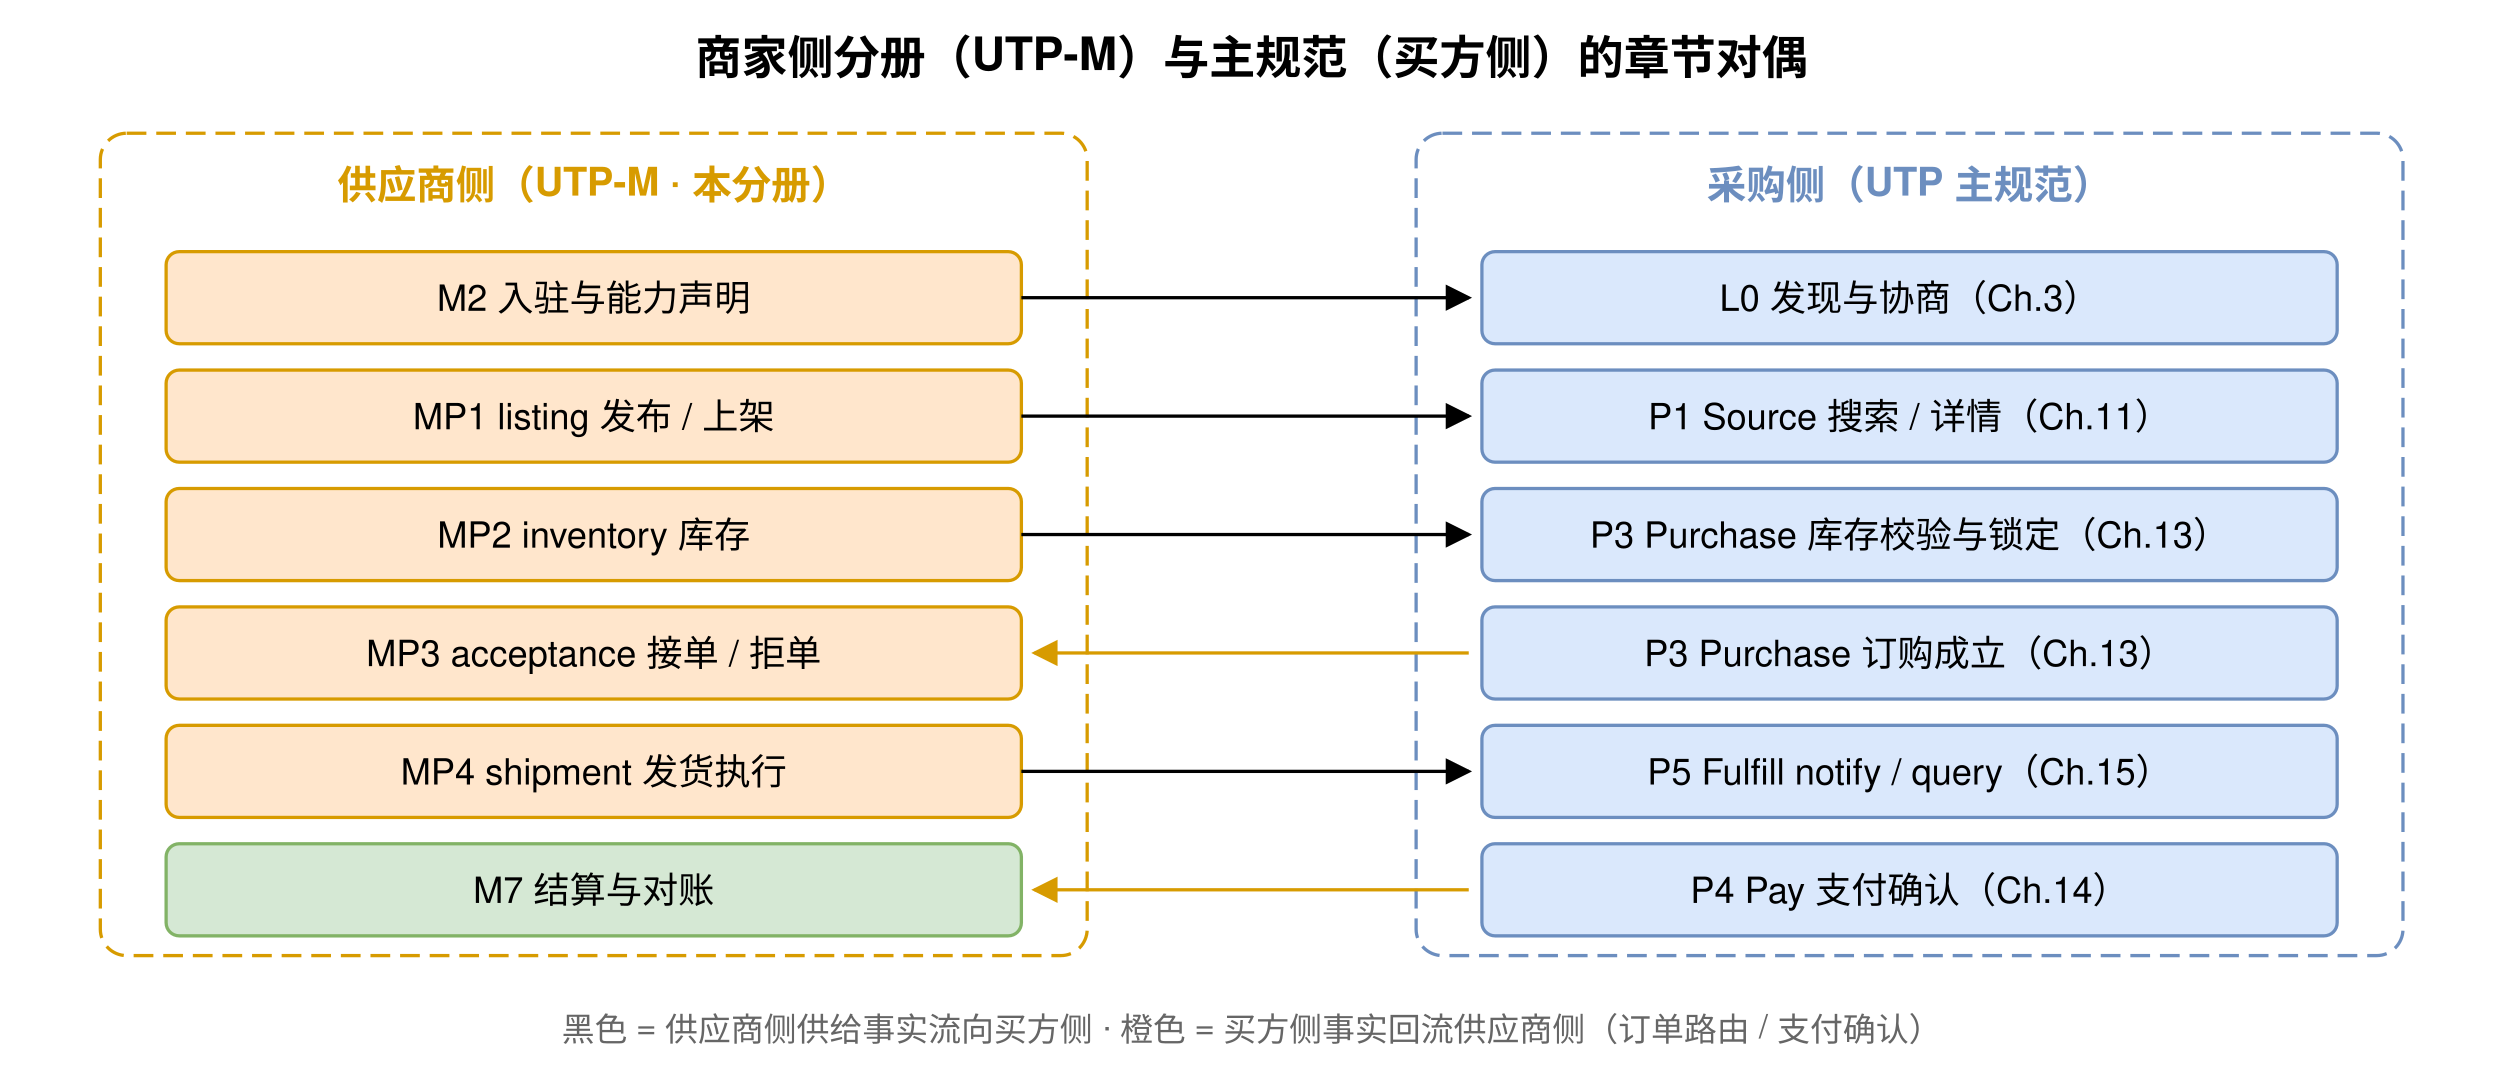
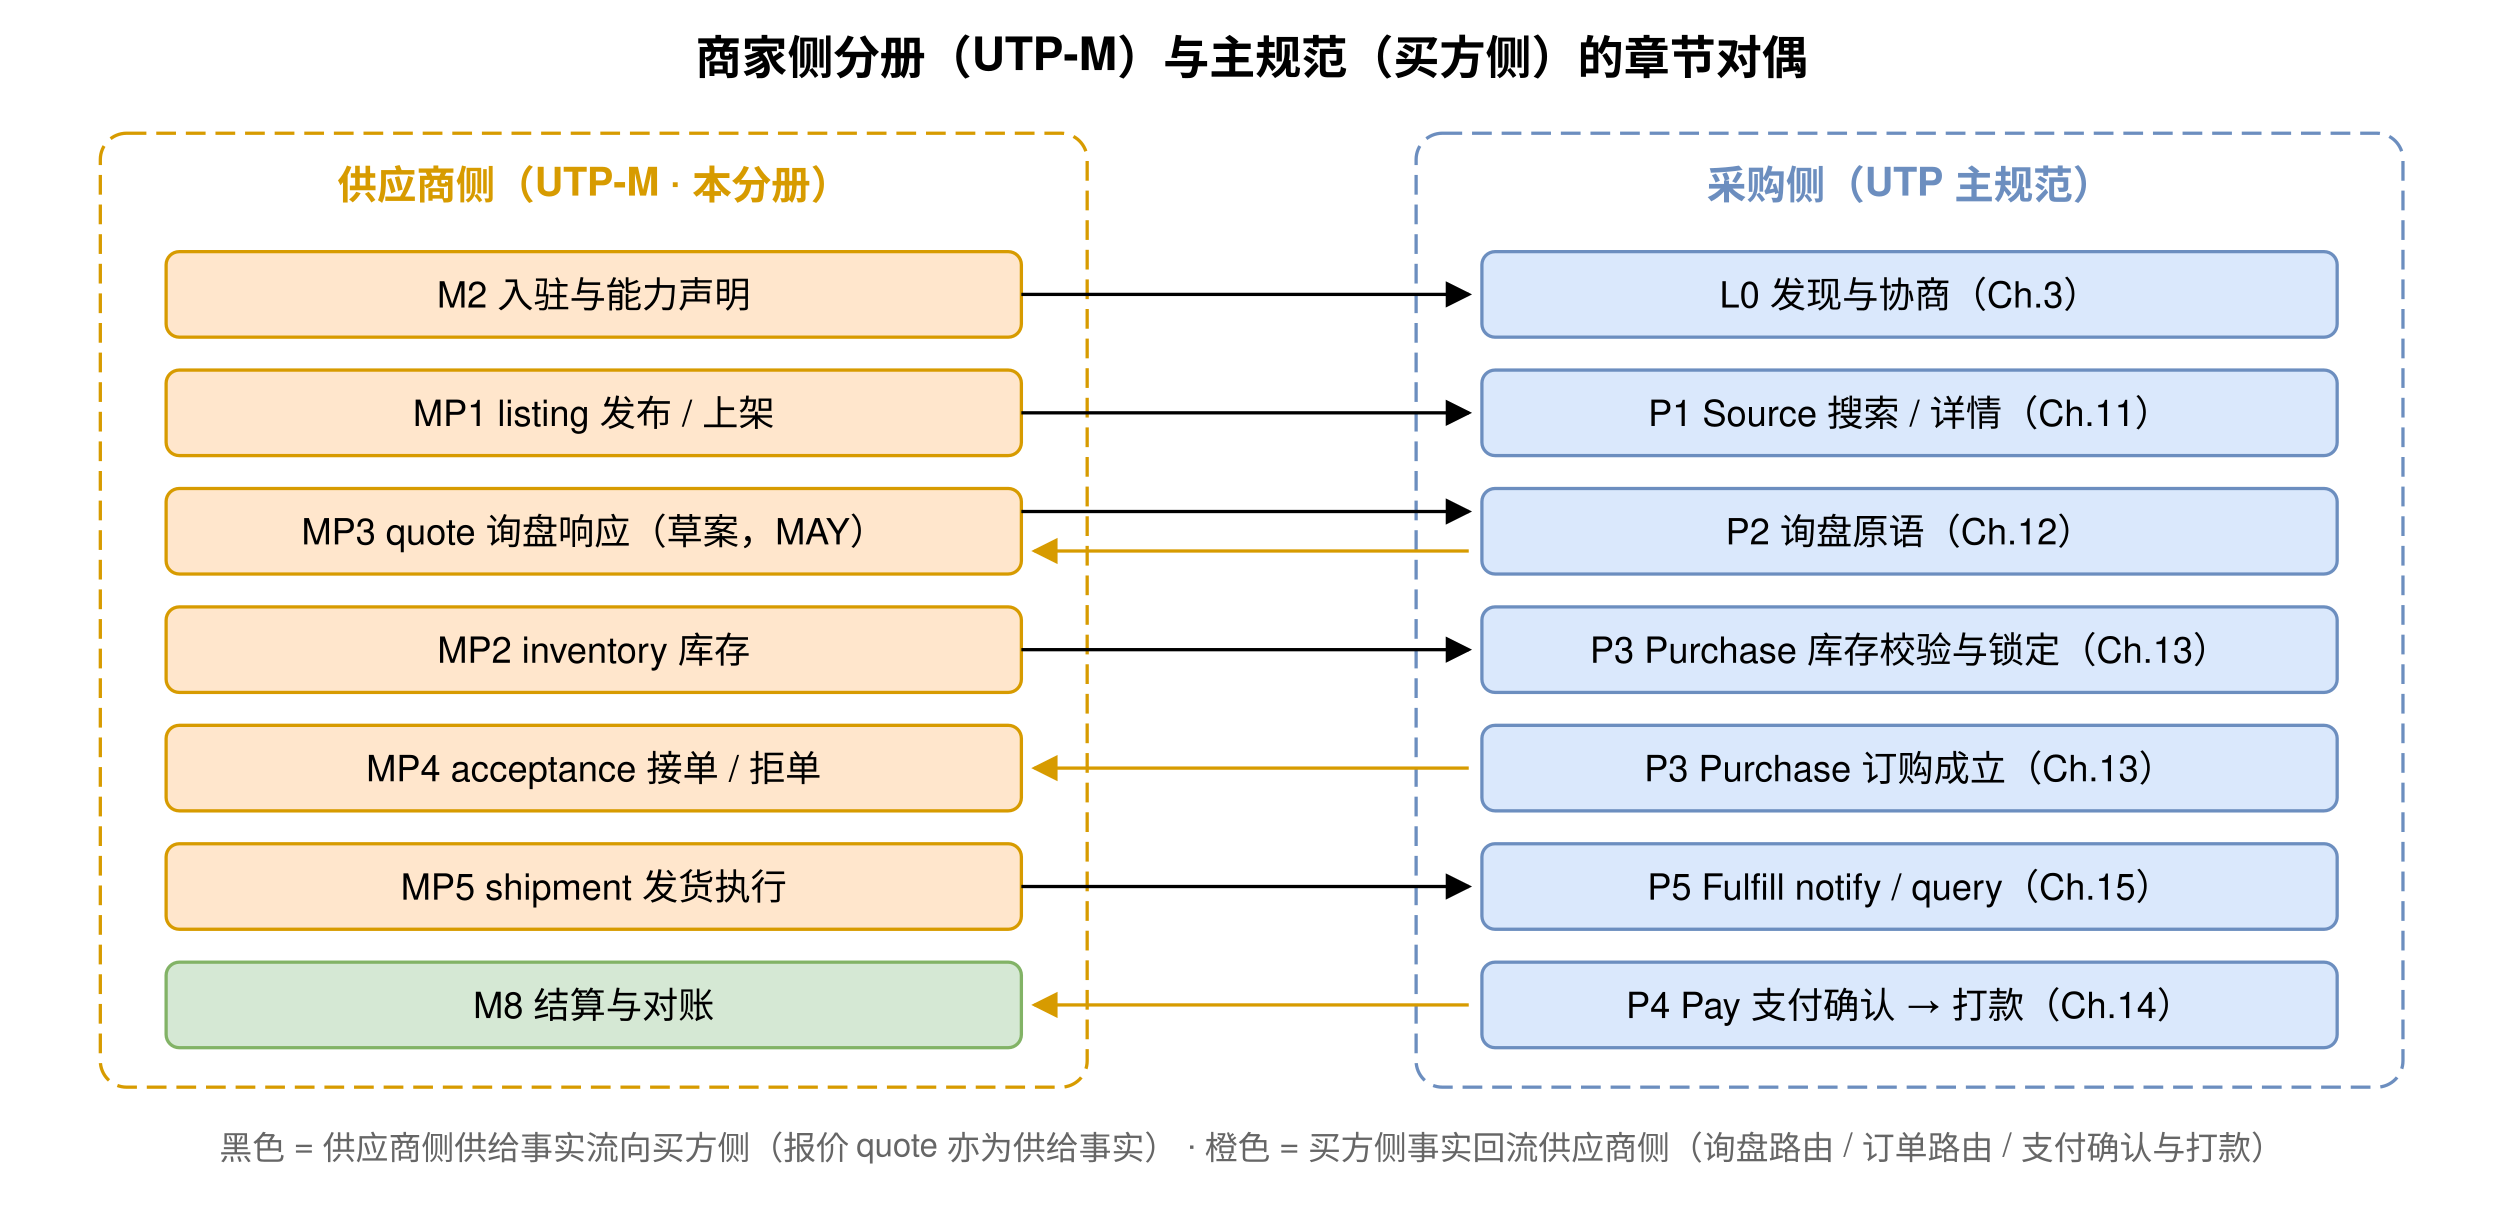
- <svg xmlns="http://www.w3.org/2000/svg" version="1.1" width="760px" height="330px" viewBox="-0.5 -0.5 760 330" font-family="Helvetica">
+ <svg xmlns="http://www.w3.org/2000/svg" version="1.1" width="760px" height="370px" viewBox="-0.5 -0.5 760 370" font-family="Helvetica">
  <defs>
    <marker id="mVolArrow" markerWidth="10" markerHeight="10" refX="7" refY="4" orient="auto" markerUnits="userSpaceOnUse">
      <path d="M0,0 L8,4 L0,8 Z" fill="rgb(0,0,0)" />
    </marker>
    <marker id="mVolArrowO" markerWidth="10" markerHeight="10" refX="7" refY="4" orient="auto" markerUnits="userSpaceOnUse">
      <path d="M0,0 L8,4 L0,8 Z" fill="#d79b00" />
    </marker>
  </defs>
  <g>
    <text x="380" y="22" text-anchor="middle" font-size="14" font-weight="bold">商家侧分册（UTP-M）与主规范（买方侧）的章节对偶</text>
-     <rect x="30" y="40" width="300" height="250" rx="8" fill="none" stroke="#d79b00" stroke-dasharray="6 3" />
+     <rect x="30" y="40" width="300" height="290" rx="8" fill="none" stroke="#d79b00" stroke-dasharray="6 3" />
    <text x="180" y="60" text-anchor="middle" font-size="12" fill="#d79b00" font-weight="bold">供应商侧（UTP-M · 本分册）</text>
-     <rect x="430" y="40" width="300" height="250" rx="8" fill="none" stroke="#6c8ebf" stroke-dasharray="6 3" />
+     <rect x="430" y="40" width="300" height="290" rx="8" fill="none" stroke="#6c8ebf" stroke-dasharray="6 3" />
    <text x="580" y="60" text-anchor="middle" font-size="12" fill="#6c8ebf" font-weight="bold">采购侧（UTP 主规范）</text>
    <g>
-       <rect x="50" y="76" width="260" height="28" rx="4" fill="#ffe6cc" stroke="#d79b00" />
-       <text x="180" y="94" text-anchor="middle" font-size="11">M2 入驻与能力声明</text>
-       <rect x="50" y="112" width="260" height="28" rx="4" fill="#ffe6cc" stroke="#d79b00" />
-       <text x="180" y="130" text-anchor="middle" font-size="11">MP1 listing 发布 / 上架</text>
-       <rect x="50" y="148" width="260" height="28" rx="4" fill="#ffe6cc" stroke="#d79b00" />
-       <text x="180" y="166" text-anchor="middle" font-size="11">MP2 inventory 库存</text>
-       <rect x="50" y="184" width="260" height="28" rx="4" fill="#ffe6cc" stroke="#d79b00" />
-       <text x="180" y="202" text-anchor="middle" font-size="11">MP3 acceptance 接单 / 拒单</text>
-       <rect x="50" y="220" width="260" height="28" rx="4" fill="#ffe6cc" stroke="#d79b00" />
-       <text x="180" y="238" text-anchor="middle" font-size="11">MP4 shipment 发货执行</text>
-       <rect x="50" y="256" width="260" height="28" rx="4" fill="#d5e8d4" stroke="#82b366" />
-       <text x="180" y="274" text-anchor="middle" font-size="11">M7 结算与对账</text>
+       <rect x="50" y="76" width="260" height="26" rx="4" fill="#ffe6cc" stroke="#d79b00" />
+       <text x="180" y="93" text-anchor="middle" font-size="11">M2 入驻与能力声明</text>
+       <rect x="50" y="112" width="260" height="26" rx="4" fill="#ffe6cc" stroke="#d79b00" />
+       <text x="180" y="129" text-anchor="middle" font-size="11">MP1 listing 发布 / 上架</text>
+       <rect x="50" y="148" width="260" height="26" rx="4" fill="#ffe6cc" stroke="#d79b00" />
+       <text x="180" y="165" text-anchor="middle" font-size="11">MP3 quote 询盘响应（草案，MAY）</text>
+       <rect x="50" y="184" width="260" height="26" rx="4" fill="#ffe6cc" stroke="#d79b00" />
+       <text x="180" y="201" text-anchor="middle" font-size="11">MP2 inventory 库存</text>
+       <rect x="50" y="220" width="260" height="26" rx="4" fill="#ffe6cc" stroke="#d79b00" />
+       <text x="180" y="237" text-anchor="middle" font-size="11">MP4 acceptance 接单 / 拒单</text>
+       <rect x="50" y="256" width="260" height="26" rx="4" fill="#ffe6cc" stroke="#d79b00" />
+       <text x="180" y="273" text-anchor="middle" font-size="11">MP5 shipment 发货执行</text>
+       <rect x="50" y="292" width="260" height="26" rx="4" fill="#d5e8d4" stroke="#82b366" />
+       <text x="180" y="309" text-anchor="middle" font-size="11">M8 结算与对账</text>
    </g>
    <g>
-       <rect x="450" y="76" width="260" height="28" rx="4" fill="#dae8fc" stroke="#6c8ebf" />
-       <text x="580" y="94" text-anchor="middle" font-size="11">L0 发现与协商（Ch.3）</text>
-       <rect x="450" y="112" width="260" height="28" rx="4" fill="#dae8fc" stroke="#6c8ebf" />
-       <text x="580" y="130" text-anchor="middle" font-size="11">P1 Source 搜索 / 详情（Ch.11）</text>
-       <rect x="450" y="148" width="260" height="28" rx="4" fill="#dae8fc" stroke="#6c8ebf" />
-       <text x="580" y="166" text-anchor="middle" font-size="11">P3 Purchase 库存校验与锁定（Ch.13）</text>
-       <rect x="450" y="184" width="260" height="28" rx="4" fill="#dae8fc" stroke="#6c8ebf" />
-       <text x="580" y="202" text-anchor="middle" font-size="11">P3 Purchase 订购成立（Ch.13）</text>
-       <rect x="450" y="220" width="260" height="28" rx="4" fill="#dae8fc" stroke="#6c8ebf" />
-       <text x="580" y="238" text-anchor="middle" font-size="11">P5 Fulfill notify / query（Ch.15）</text>
-       <rect x="450" y="256" width="260" height="28" rx="4" fill="#dae8fc" stroke="#6c8ebf" />
-       <text x="580" y="274" text-anchor="middle" font-size="11">P4 Pay 支付确认（Ch.14）</text>
+       <rect x="450" y="76" width="260" height="26" rx="4" fill="#dae8fc" stroke="#6c8ebf" />
+       <text x="580" y="93" text-anchor="middle" font-size="11">L0 发现与协商（Ch.3）</text>
+       <rect x="450" y="112" width="260" height="26" rx="4" fill="#dae8fc" stroke="#6c8ebf" />
+       <text x="580" y="129" text-anchor="middle" font-size="11">P1 Source 搜索 / 详情（Ch.11）</text>
+       <rect x="450" y="148" width="260" height="26" rx="4" fill="#dae8fc" stroke="#6c8ebf" />
+       <text x="580" y="165" text-anchor="middle" font-size="11">P2 询盘原语（Ch.12）</text>
+       <rect x="450" y="184" width="260" height="26" rx="4" fill="#dae8fc" stroke="#6c8ebf" />
+       <text x="580" y="201" text-anchor="middle" font-size="11">P3 Purchase 库存校验与锁定（Ch.13）</text>
+       <rect x="450" y="220" width="260" height="26" rx="4" fill="#dae8fc" stroke="#6c8ebf" />
+       <text x="580" y="237" text-anchor="middle" font-size="11">P3 Purchase 订购成立（Ch.13）</text>
+       <rect x="450" y="256" width="260" height="26" rx="4" fill="#dae8fc" stroke="#6c8ebf" />
+       <text x="580" y="273" text-anchor="middle" font-size="11">P5 Fulfill notify / query（Ch.15）</text>
+       <rect x="450" y="292" width="260" height="26" rx="4" fill="#dae8fc" stroke="#6c8ebf" />
+       <text x="580" y="309" text-anchor="middle" font-size="11">P4 Pay 支付确认 → 打款（Ch.14）</text>
    </g>
-     <path d="M 310 90 L 446 90" fill="none" stroke="rgb(0,0,0)" marker-end="url(#mVolArrow)" />
-     <path d="M 310 126 L 446 126" fill="none" stroke="rgb(0,0,0)" marker-end="url(#mVolArrow)" />
-     <path d="M 310 162 L 446 162" fill="none" stroke="rgb(0,0,0)" marker-end="url(#mVolArrow)" />
-     <path d="M 446 198 L 314 198" fill="none" stroke="#d79b00" marker-end="url(#mVolArrowO)" />
-     <path d="M 310 234 L 446 234" fill="none" stroke="rgb(0,0,0)" marker-end="url(#mVolArrow)" />
-     <path d="M 446 270 L 314 270" fill="none" stroke="#d79b00" marker-end="url(#mVolArrowO)" />
-     <text x="380" y="316" text-anchor="middle" font-size="10" fill="#666">黑色 = 供应商侧供给事实流向买方侧 · 橙色 = 买方侧事实回流供应商侧（订单路由 / 支付确认）</text>
+     <path d="M 310 89 L 446 89" fill="none" stroke="rgb(0,0,0)" marker-end="url(#mVolArrow)" />
+     <path d="M 310 125 L 446 125" fill="none" stroke="rgb(0,0,0)" marker-end="url(#mVolArrow)" />
+     <path d="M 310 155 L 446 155" fill="none" stroke="rgb(0,0,0)" marker-end="url(#mVolArrow)" />
+     <path d="M 446 167 L 314 167" fill="none" stroke="#d79b00" marker-end="url(#mVolArrowO)" />
+     <path d="M 310 197 L 446 197" fill="none" stroke="rgb(0,0,0)" marker-end="url(#mVolArrow)" />
+     <path d="M 446 233 L 314 233" fill="none" stroke="#d79b00" marker-end="url(#mVolArrowO)" />
+     <path d="M 310 269 L 446 269" fill="none" stroke="rgb(0,0,0)" marker-end="url(#mVolArrow)" />
+     <path d="M 446 305 L 314 305" fill="none" stroke="#d79b00" marker-end="url(#mVolArrowO)" />
+     <text x="380" y="352" text-anchor="middle" font-size="10" fill="#666">黑色 = 供应商侧供给事实流向买方侧（报价 quote 亦为供给事实） · 橙色 = 买方侧事实回流供应商侧（询盘路由 / 订单路由 / 支付确认与打款）</text>
  </g>
</svg>
